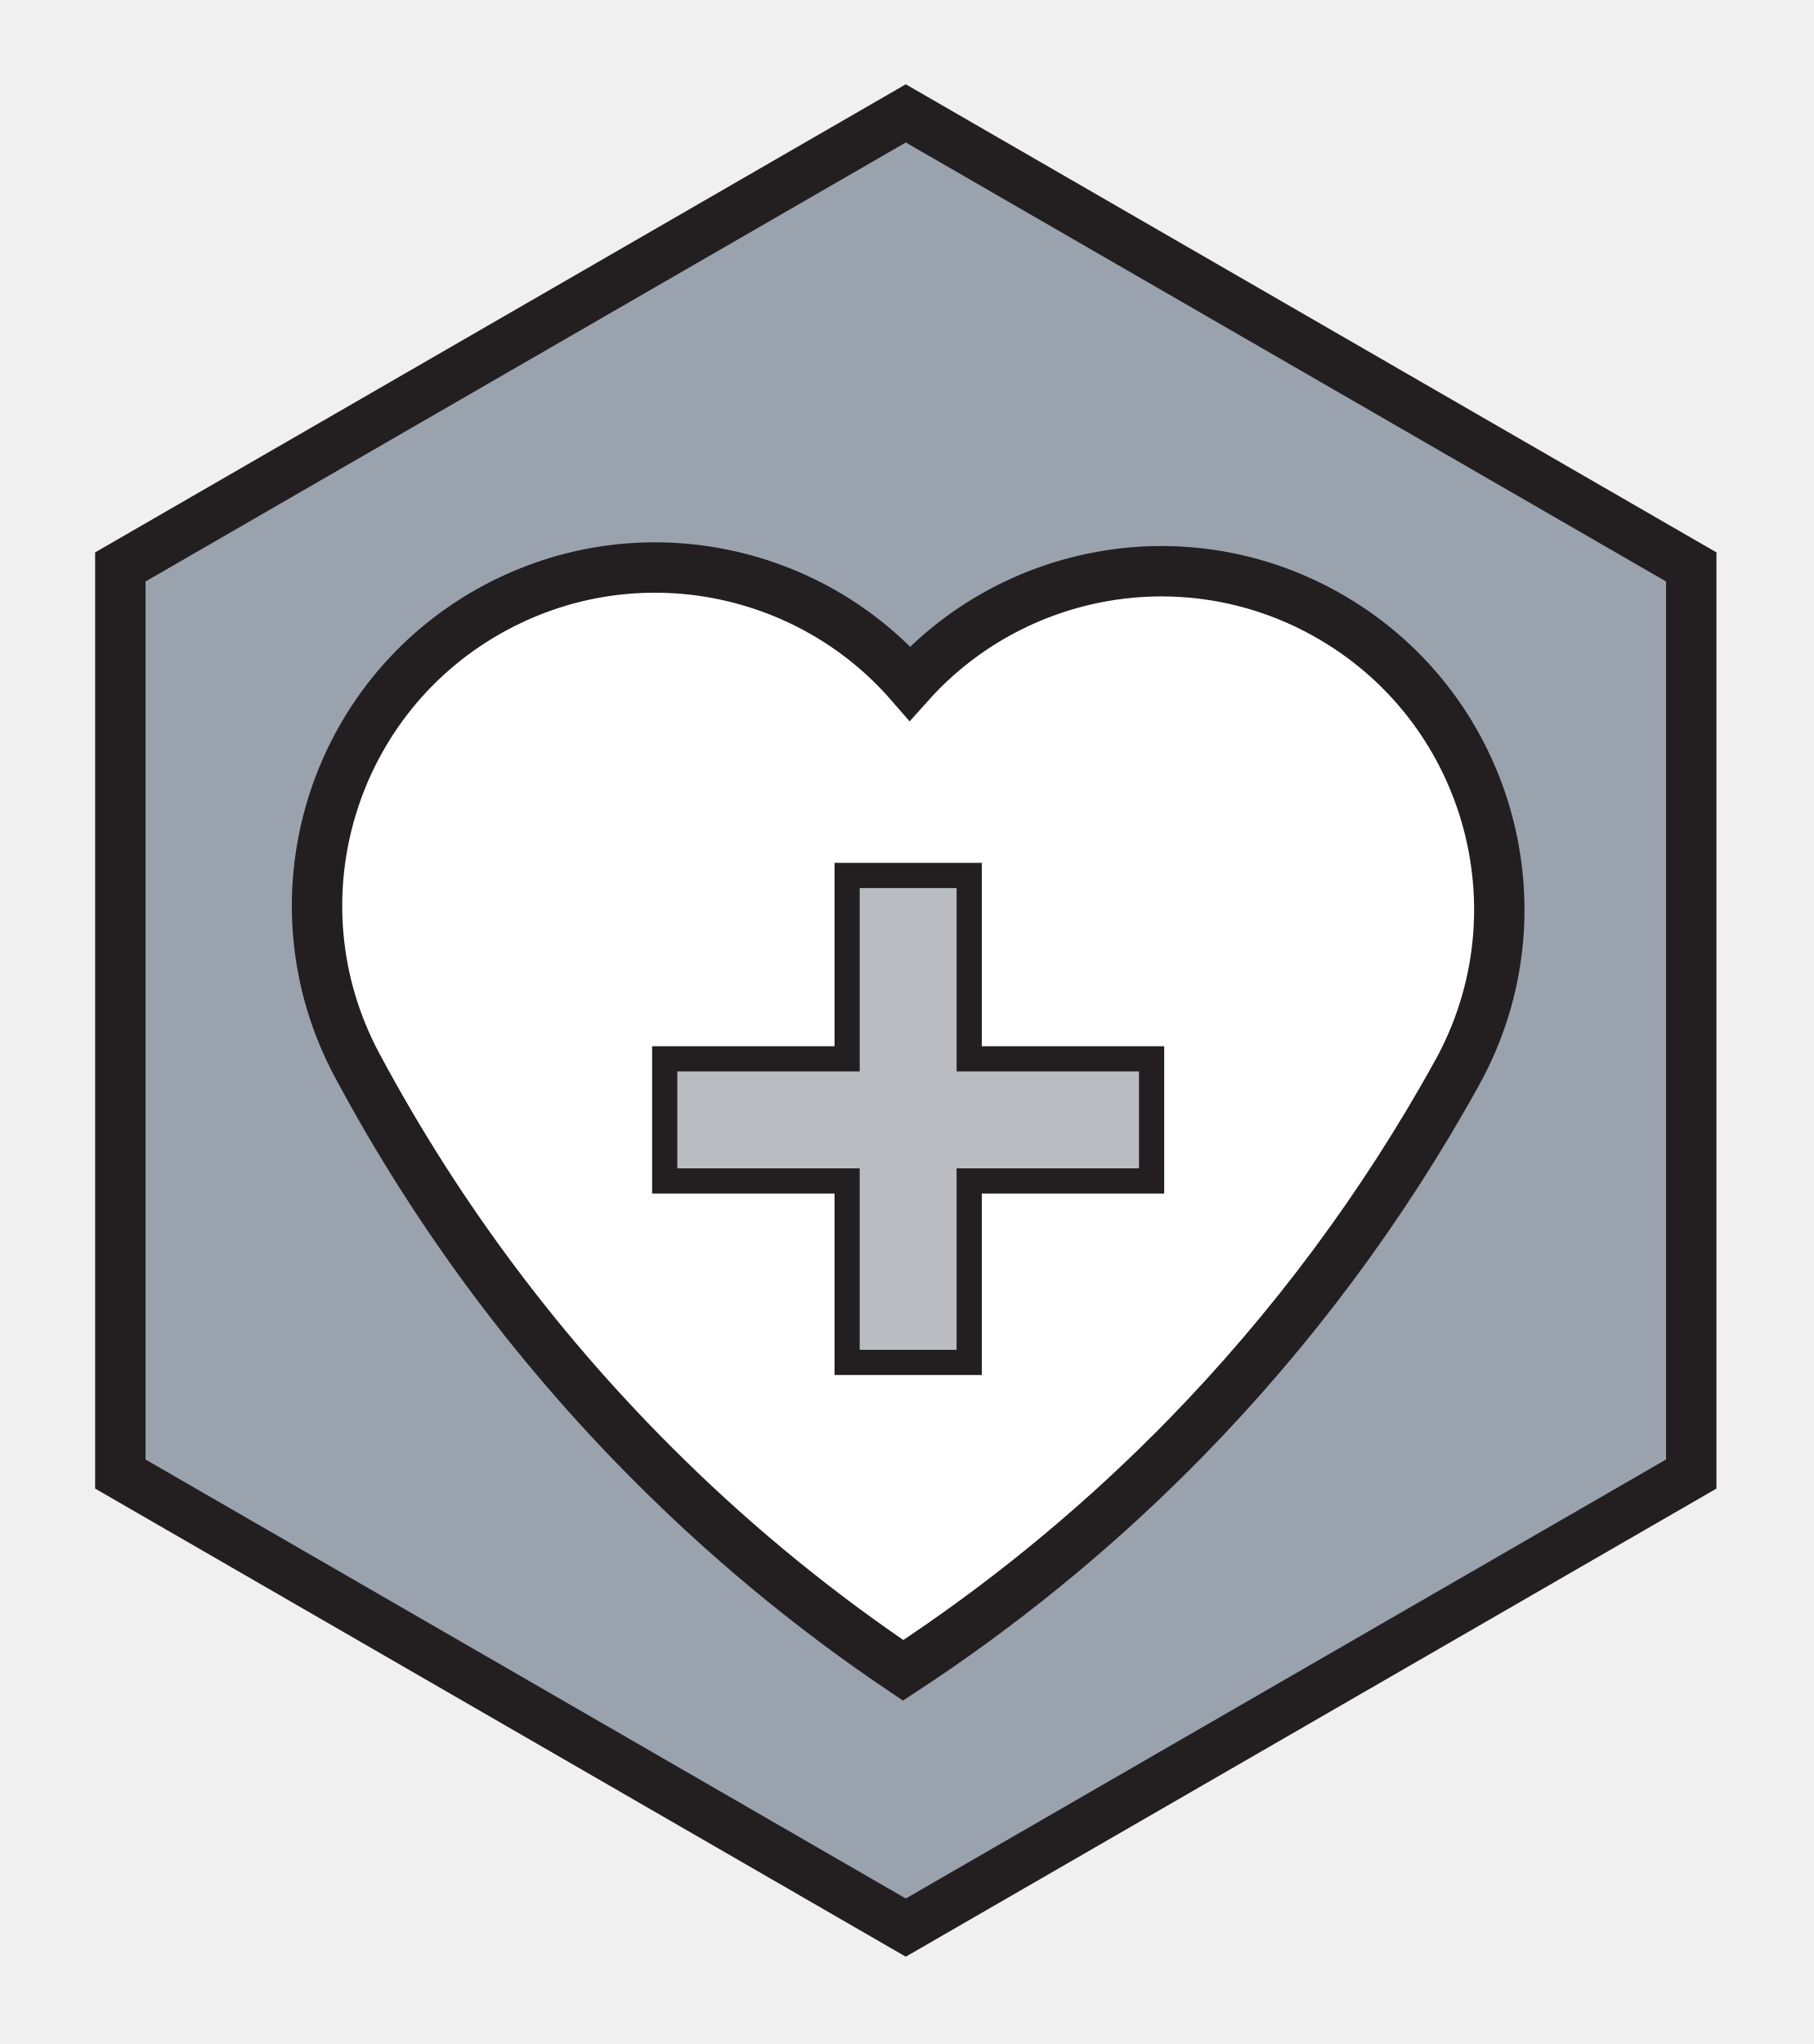
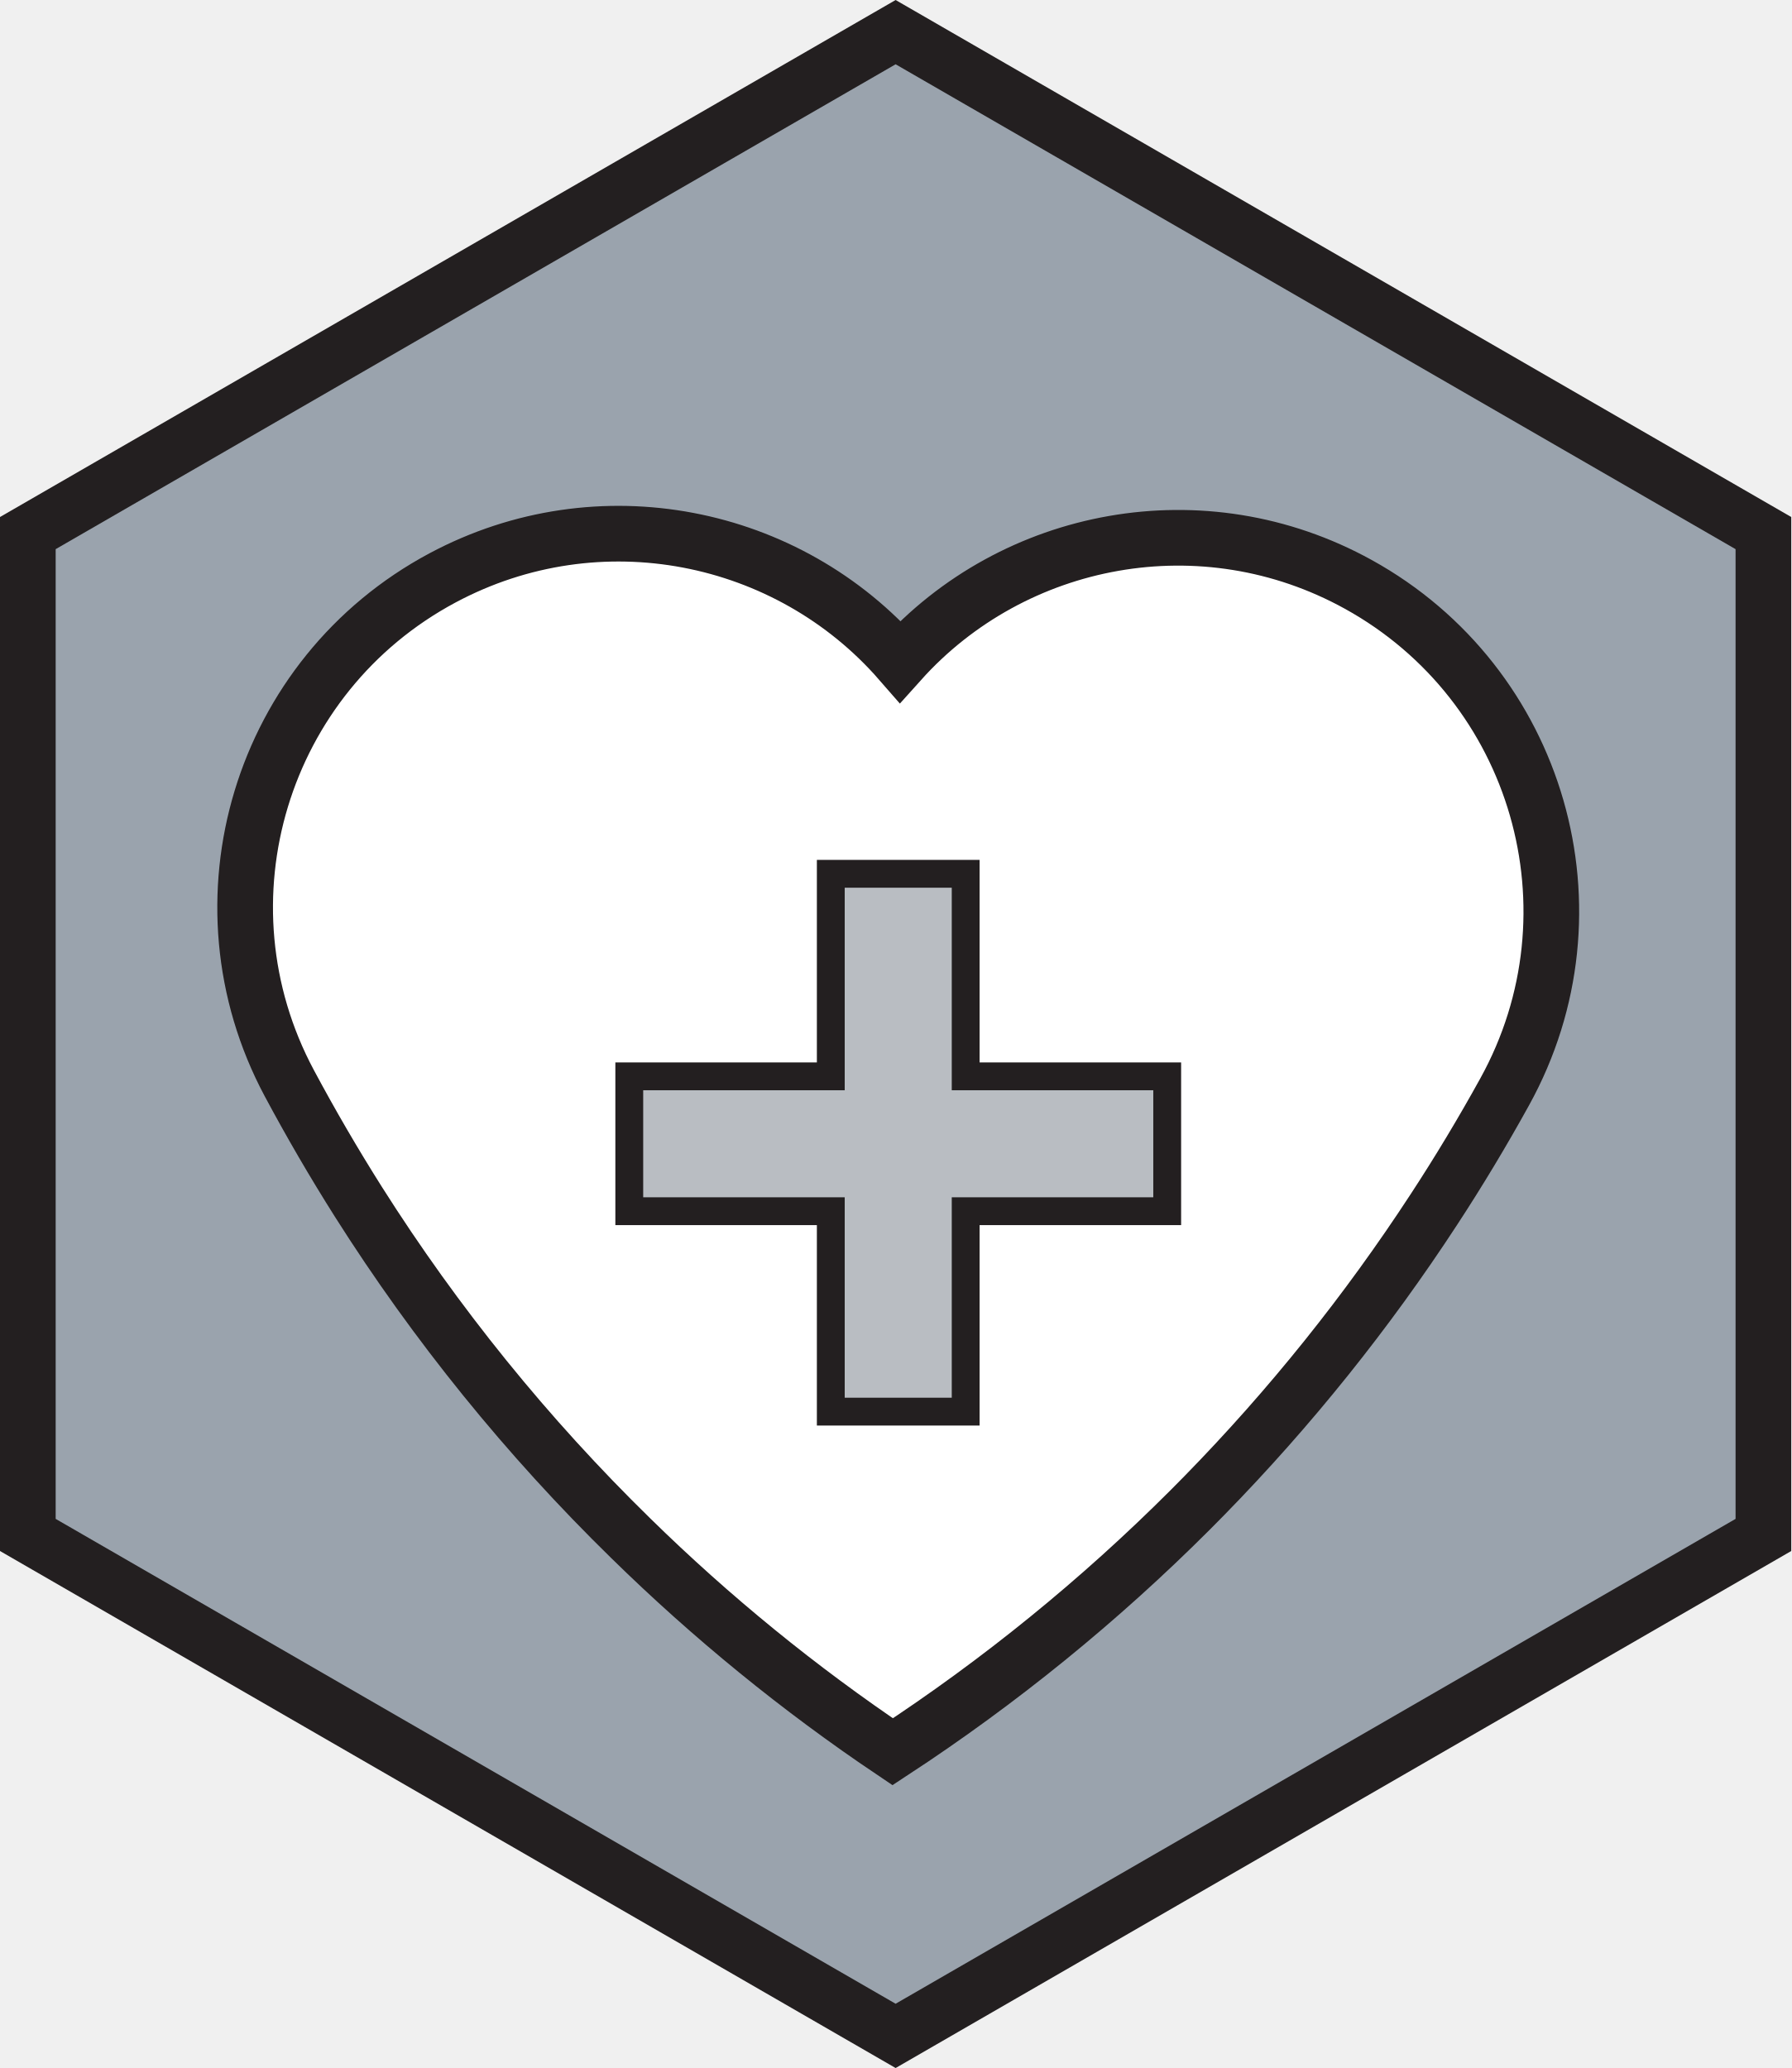
- <svg xmlns="http://www.w3.org/2000/svg" viewBox="0 0 300 338" fill-rule="evenodd" clip-rule="evenodd" stroke-miterlimit="10">
-   <g transform="scale(4.16667)">
-     <path fill="none" d="M0 0h72v81H0z" />
-     <clipPath id="prefix__a">
-       <path d="M0 0h72v81H0z" />
-     </clipPath>
-     <g clip-path="url(#prefix__a)">
-       <path d="M67.224 58.5v-36l-31.177-18-31.177 18v36l31.177 18 31.177-18z" fill="#9aa3ad" fill-rule="nonzero" />
-       <path d="M67.13 58.5v-36l-31.177-18-31.177 18v36l31.177 18 31.177-18z" fill="none" stroke="#231f20" stroke-width="2" />
-       <path d="M57.836 42.576a67.292 67.292 0 01-10.784 14.503c-.177.177-.348.354-.522.528a67.104 67.104 0 01-10.682 8.684 66.206 66.206 0 01-9.405-7.666 67.066 67.066 0 01-12.274-16.36c-3.49-6.532-1.027-14.663 5.506-18.154 5.623-3.005 12.425-1.604 16.442 3.007 4.076-4.544 10.888-5.853 16.46-2.773 6.486 3.583 8.842 11.745 5.26 18.23" fill="#fff" fill-rule="nonzero" />
-       <path d="M57.836 42.576a67.292 67.292 0 01-10.784 14.503c-.177.177-.348.354-.522.528a67.104 67.104 0 01-10.682 8.684 66.206 66.206 0 01-9.405-7.666 67.066 67.066 0 01-12.274-16.36c-3.49-6.532-1.027-14.663 5.506-18.154 5.623-3.005 12.425-1.604 16.442 3.007 4.076-4.544 10.888-5.853 16.46-2.773 6.486 3.583 8.842 11.745 5.26 18.23z" fill="none" stroke="#231f20" stroke-width="2" />
-       <path d="M33.624 54.07v-7.202h-7.24v-4.846h7.24v-7.278h4.846v7.278h7.24v4.846h-7.24v7.202h-4.846z" fill="#b9bdc2" fill-rule="nonzero" />
-       <path d="M38.97 34.244h-5.846v7.278h-7.24v5.846h7.24v7.202h5.846v-7.202h7.24v-5.846h-7.24v-7.278zm-1 1v7.278h7.24v3.846h-7.24v7.202h-3.846v-7.202h-7.24v-3.846h7.24v-7.278h3.846z" fill="#231f20" fill-rule="nonzero" />
-     </g>
-   </g>
+ <svg xmlns="http://www.w3.org/2000/svg" fill-rule="evenodd" stroke-miterlimit="10" clip-rule="evenodd" viewBox="0 0 64.354 74.309" xml:space="preserve">
+   <path fill="#9aa3ad" fill-rule="nonzero" d="M63.448 55.155v-36l-31.177-18-31.177 18v36l31.177 18z" />
+   <path fill="none" stroke="#231f20" stroke-width="2" d="M63.354 55.155v-36l-31.177-18-31.177 18v36l31.177 18z" />
+   <path fill="#fff" fill-rule="nonzero" d="M54.06 39.23c-.794 1.439-1.641 2.849-2.539 4.222-2.407 3.69-5.168 7.134-8.245 10.281-.177.177-.348.354-.522.528-3.257 3.257-6.834 6.163-10.682 8.684-3.362-2.261-6.512-4.829-9.405-7.666-3.726-3.643-7.005-7.694-9.788-12.09-.879-1.391-1.708-2.814-2.486-4.269-3.491-6.533-1.027-14.664 5.506-18.155 5.623-3.005 12.425-1.604 16.442 3.007 4.076-4.544 10.888-5.853 16.46-2.773 6.486 3.583 8.842 11.745 5.259 18.231" />
+   <path fill="none" stroke="#231f20" stroke-width="2" d="M54.06 39.23c-.794 1.439-1.641 2.849-2.539 4.222-2.407 3.69-5.168 7.134-8.245 10.281-.177.177-.348.354-.522.528-3.257 3.257-6.834 6.163-10.682 8.684-3.362-2.261-6.512-4.829-9.405-7.666-3.726-3.643-7.005-7.694-9.788-12.09-.879-1.391-1.708-2.814-2.486-4.269-3.491-6.533-1.027-14.664 5.506-18.155 5.623-3.005 12.425-1.604 16.442 3.007 4.076-4.544 10.888-5.853 16.46-2.773 6.486 3.583 8.842 11.745 5.259 18.231z" />
+   <path fill="#b9bdc2" fill-rule="nonzero" d="M29.848 50.724v-7.202h-7.24v-4.846h7.24v-7.278h4.846v7.278h7.24v4.846h-7.24v7.202z" />
+   <path fill="#231f20" fill-rule="nonzero" d="M35.194 30.898h-5.846v7.278h-7.24v5.846h7.24v7.202h5.846v-7.202h7.24v-5.846h-7.24Zm-1 1v7.278h7.24v3.846h-7.24v7.202h-3.846v-7.202h-7.24v-3.846h7.24v-7.278z" />
</svg>
